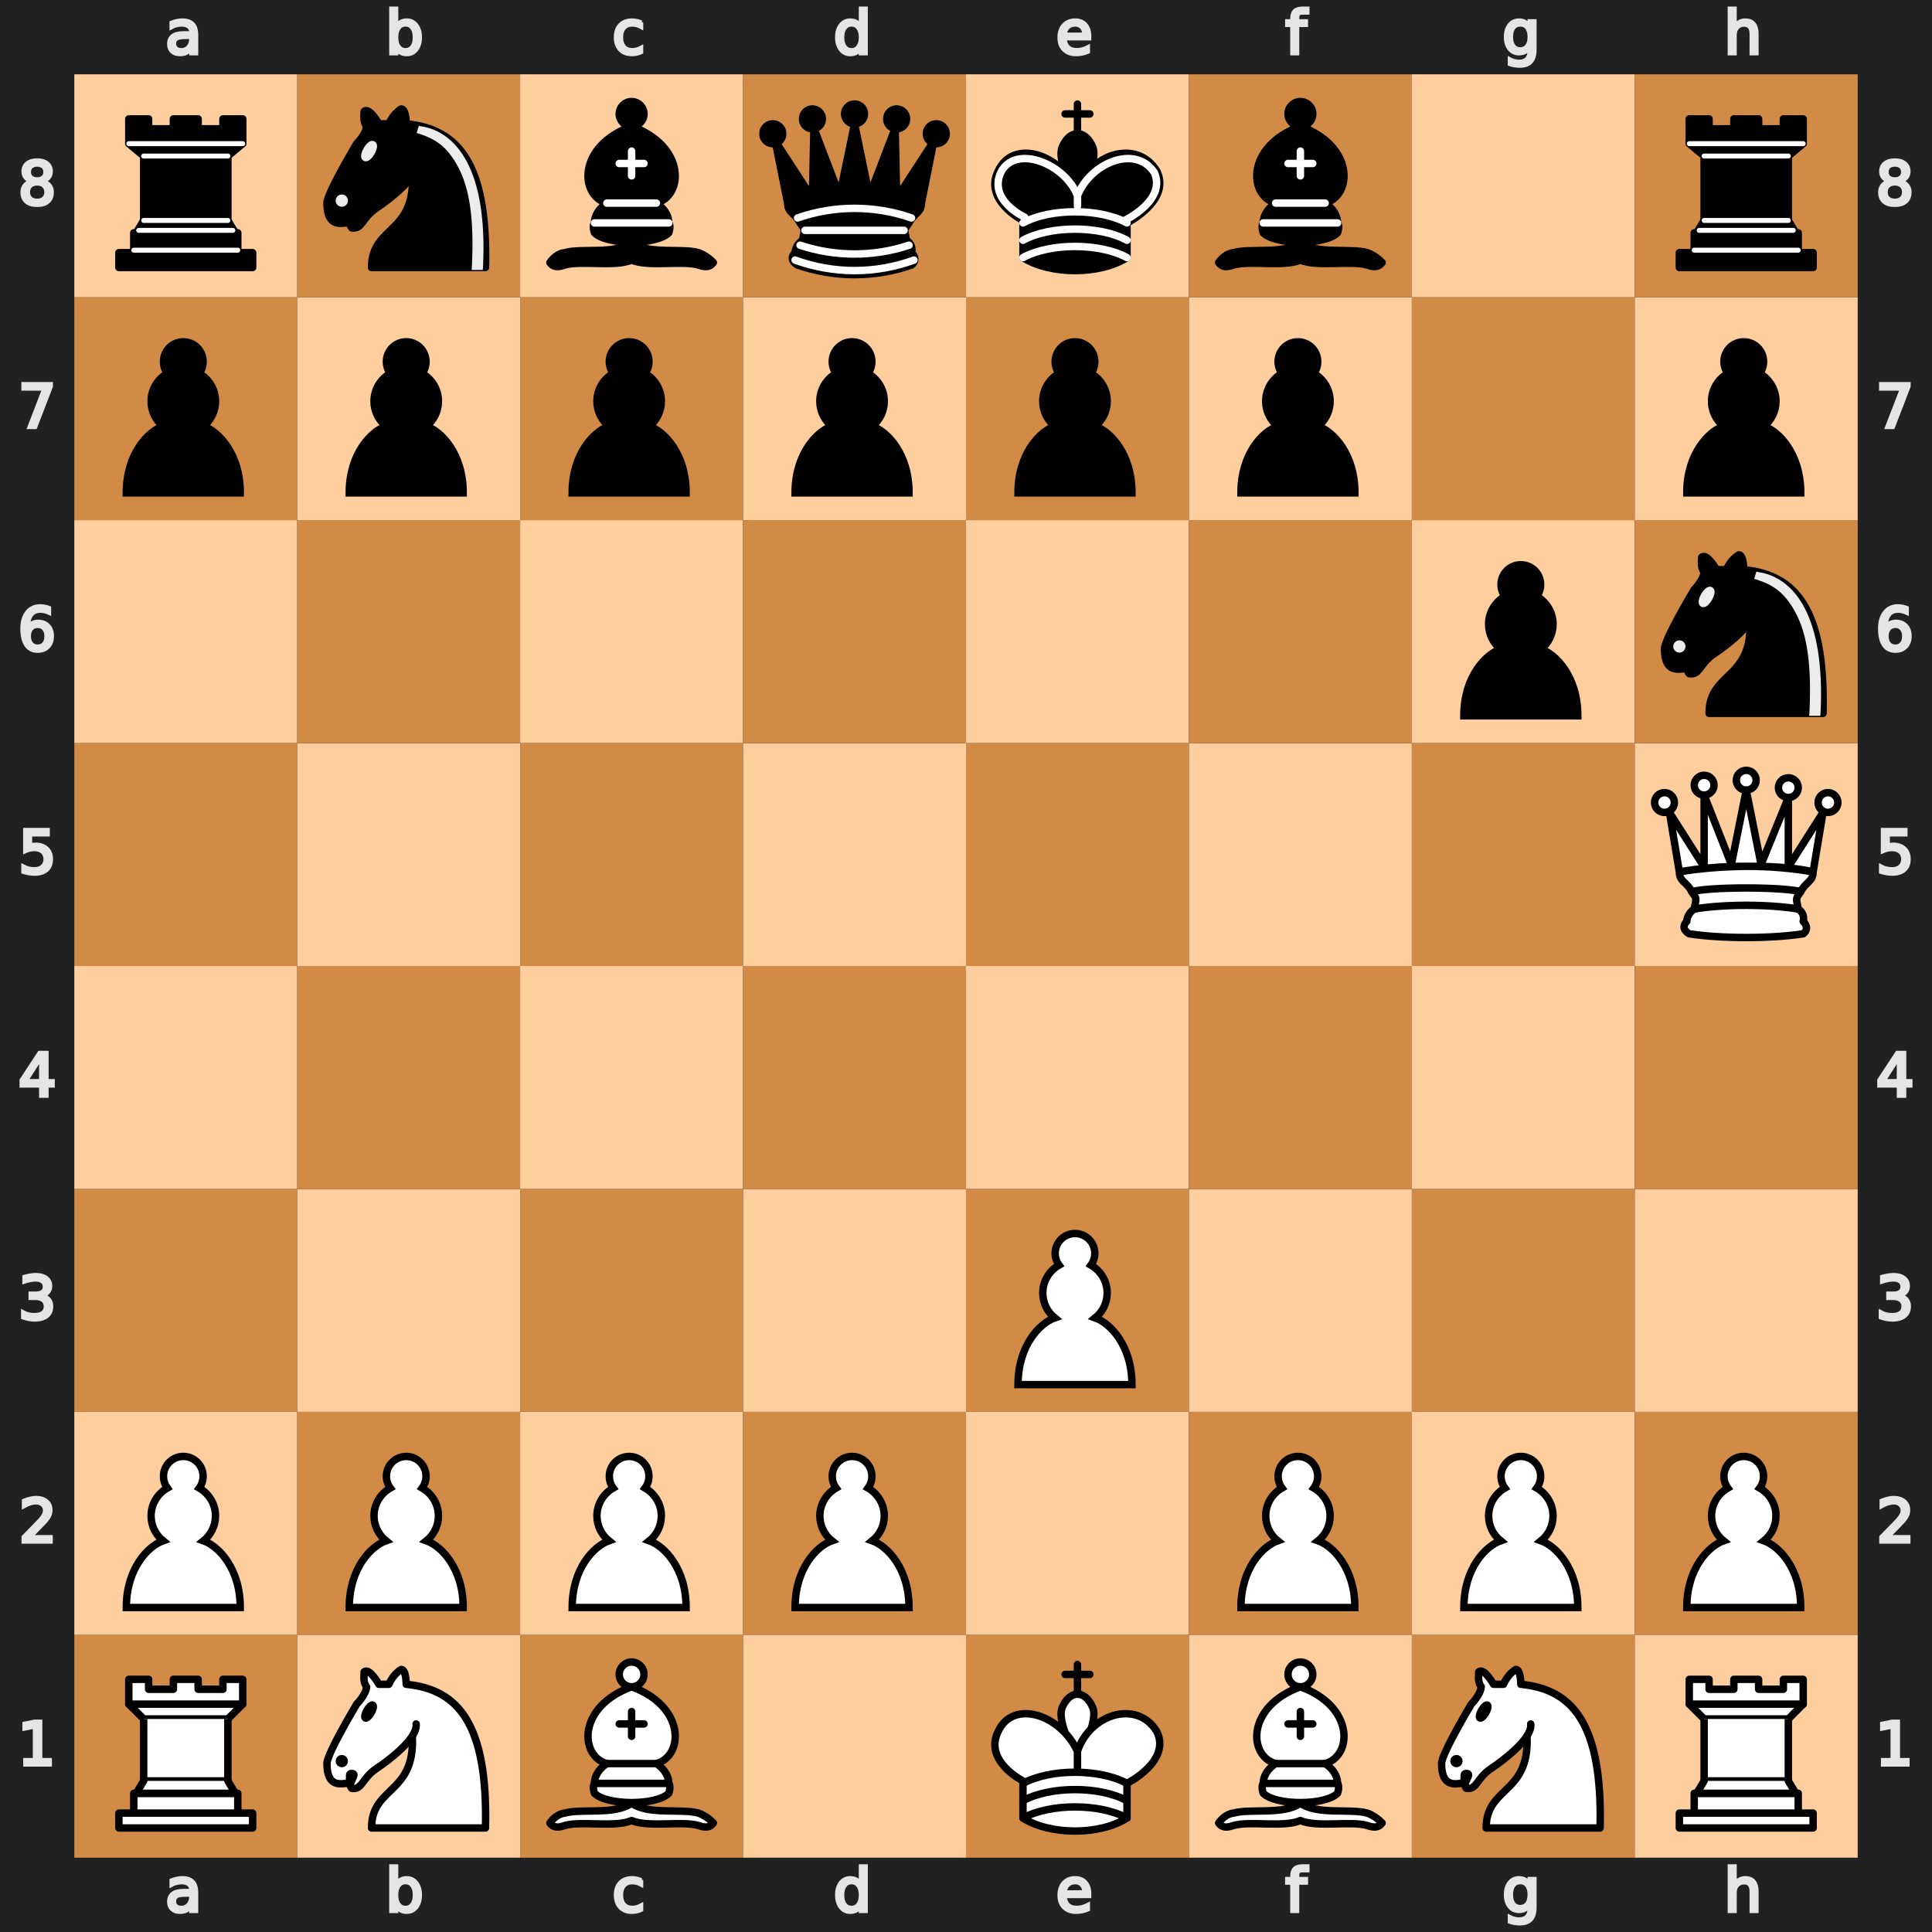
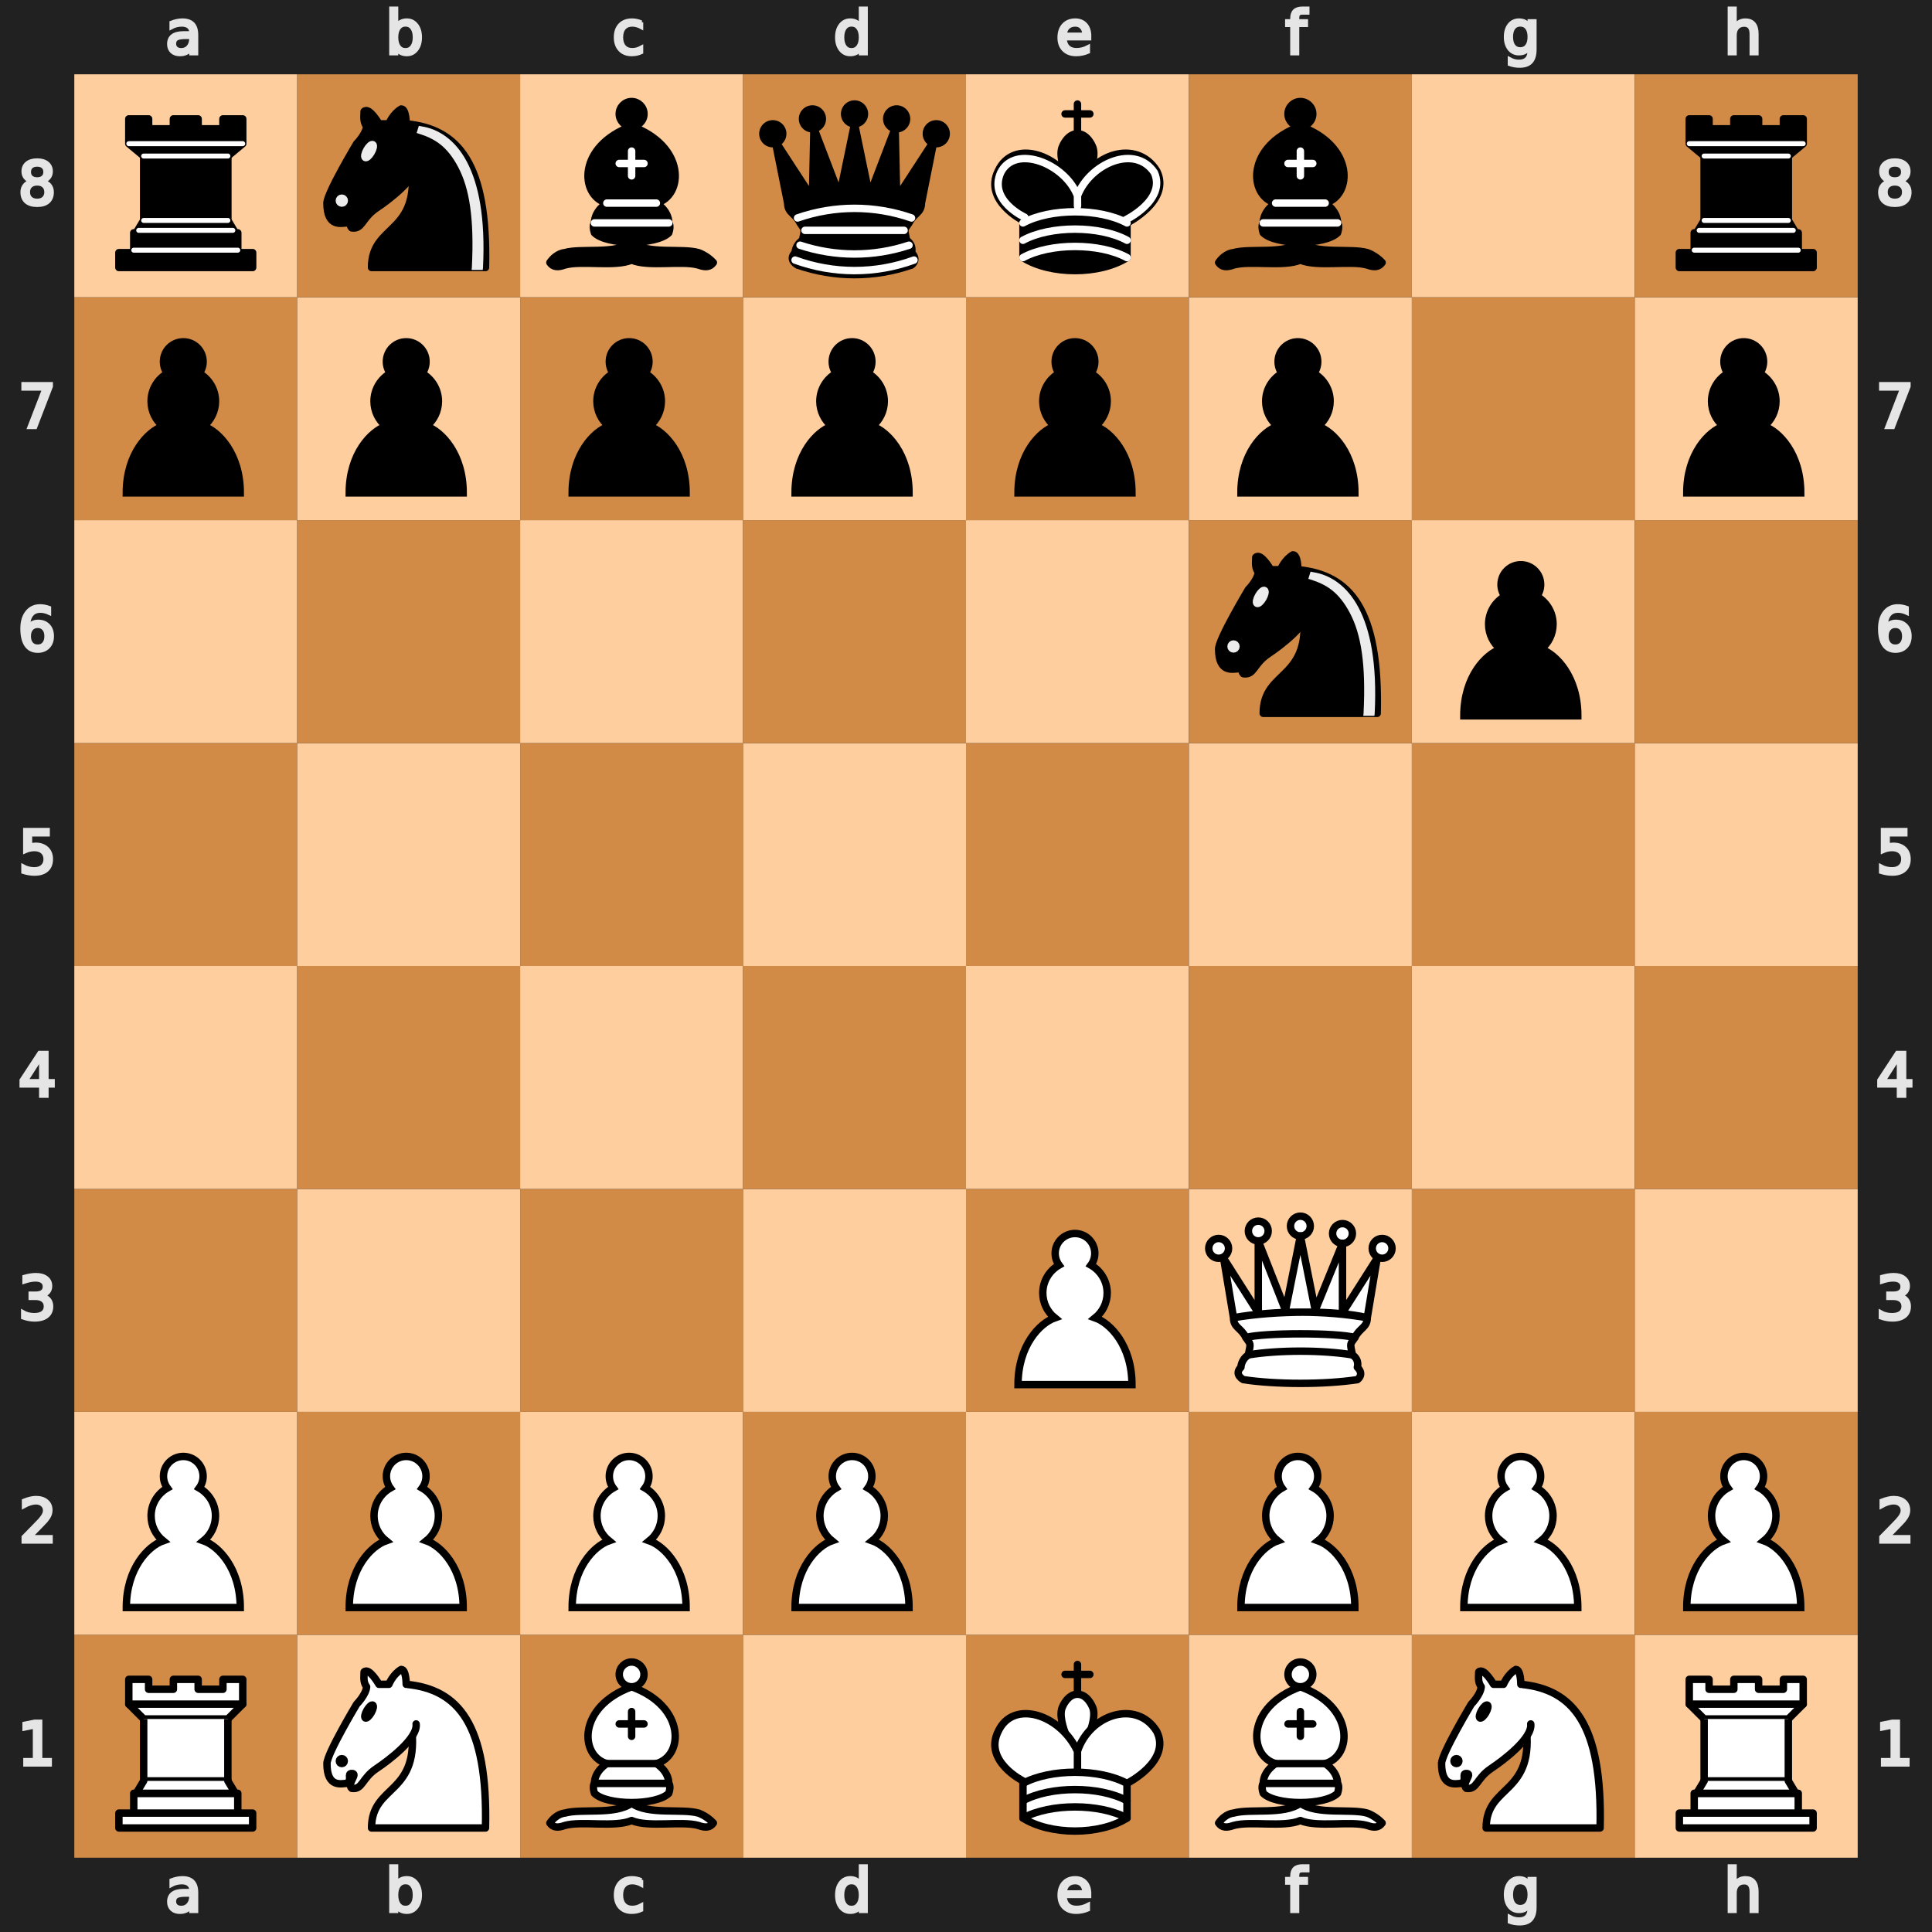
<svg xmlns="http://www.w3.org/2000/svg" xmlns:xlink="http://www.w3.org/1999/xlink" version="1.1" viewBox="0 0 390 390" width="500" height="500">
  <defs>
    <g id="white-pawn" class="white pawn">
      <path d="M22 9c-2.21 0-4 1.79-4 4 0 .89.29 1.71.78 2.38-1.95 1.12-3.28 3.21-3.28 5.62 0 2.03.94 3.84 2.41 5.03-3 1.06-7.41 5.55-7.41 13.47h23c0-7.92-4.41-12.41-7.41-13.47 1.47-1.19 2.41-3 2.41-5.03 0-2.41-1.33-4.5-3.28-5.62.49-.67.78-1.49.78-2.38 0-2.21-1.79-4-4-4z" fill="#fff" stroke="#000" stroke-width="1.5" stroke-linecap="round" />
    </g>
    <g id="white-knight" class="white knight" fill="none" fill-rule="evenodd" stroke="#000" stroke-width="1.5" stroke-linecap="round" stroke-linejoin="round">
      <path d="M 22,10 C 32.5,11 38.5,18 38,39 L 15,39 C 15,30 25,32.5 23,18" style="fill:#ffffff; stroke:#000000;" />
      <path d="M 24,18 C 24.38,20.91 18.45,25.37 16,27 C 13,29 13.18,31.34 11,31 C 9.958,30.06 12.41,27.96 11,28 C 10,28 11.19,29.23 10,30 C 9,30 5.997,31 6,26 C 6,24 12,14 12,14 C 12,14 13.89,12.1 14,10.5 C 13.27,9.506 13.5,8.5 13.5,7.5 C 14.5,6.5 16.5,10 16.5,10 L 18.5,10 C 18.5,10 19.28,8.008 21,7 C 22,7 22,10 22,10" style="fill:#ffffff; stroke:#000000;" />
      <path d="M 9.5 25.5 A 0.5 0.5 0 1 1 8.5,25.5 A 0.5 0.5 0 1 1 9.5 25.5 z" style="fill:#000000; stroke:#000000;" />
      <path d="M 15 15.5 A 0.5 1.5 0 1 1 14,15.5 A 0.5 1.5 0 1 1 15 15.5 z" transform="matrix(0.866,0.5,-0.5,0.866,9.693,-5.173)" style="fill:#000000; stroke:#000000;" />
    </g>
    <g id="white-bishop" class="white bishop" fill="none" fill-rule="evenodd" stroke="#000" stroke-width="1.5" stroke-linecap="round" stroke-linejoin="round">
      <g fill="#fff" stroke-linecap="butt">
        <path d="M9 36c3.39-.97 10.11.43 13.5-2 3.39 2.43 10.11 1.03 13.5 2 0 0 1.65.54 3 2-.68.97-1.65.99-3 .5-3.39-.97-10.11.46-13.5-1-3.39 1.46-10.11.03-13.5 1-1.354.49-2.323.47-3-.5 1.354-1.94 3-2 3-2zM15 32c2.5 2.5 12.5 2.5 15 0 .5-1.5 0-2 0-2 0-2.5-2.5-4-2.5-4 5.5-1.5 6-11.5-5-15.5-11 4-10.5 14-5 15.5 0 0-2.5 1.5-2.5 4 0 0-.5.5 0 2zM25 8a2.5 2.5 0 1 1-5 0 2.5 2.5 0 1 1 5 0z" />
      </g>
      <path d="M17.5 26h10M15 30h15m-7.5-14.5v5M20 18h5" stroke-linejoin="miter" />
    </g>
    <g id="white-rook" class="white rook" fill="#fff" fill-rule="evenodd" stroke="#000" stroke-width="1.5" stroke-linecap="round" stroke-linejoin="round">
      <path d="M9 39h27v-3H9v3zM12 36v-4h21v4H12zM11 14V9h4v2h5V9h5v2h5V9h4v5" stroke-linecap="butt" />
      <path d="M34 14l-3 3H14l-3-3" />
      <path d="M31 17v12.5H14V17" stroke-linecap="butt" stroke-linejoin="miter" />
      <path d="M31 29.5l1.5 2.5h-20l1.5-2.5" />
      <path d="M11 14h23" fill="none" stroke-linejoin="miter" />
    </g>
    <g id="white-queen" class="white queen" fill="#fff" fill-rule="evenodd" stroke="#000" stroke-width="1.5" stroke-linecap="round" stroke-linejoin="round">
      <path d="M8 12a2 2 0 1 1-4 0 2 2 0 1 1 4 0zM24.5 7.5a2 2 0 1 1-4 0 2 2 0 1 1 4 0zM41 12a2 2 0 1 1-4 0 2 2 0 1 1 4 0zM16 8.5a2 2 0 1 1-4 0 2 2 0 1 1 4 0zM33 9a2 2 0 1 1-4 0 2 2 0 1 1 4 0z" />
      <path d="M9 26c8.5-1.5 21-1.5 27 0l2-12-7 11V11l-5.5 13.5-3-15-3 15-5.5-14V25L7 14l2 12zM9 26c0 2 1.5 2 2.5 4 1 1.5 1 1 .5 3.5-1.5 1-1.5 2.5-1.5 2.5-1.5 1.5.5 2.5.5 2.5 6.5 1 16.5 1 23 0 0 0 1.5-1 0-2.5 0 0 .5-1.5-1-2.5-.5-2.5-.5-2 .5-3.5 1-2 2.5-2 2.5-4-8.5-1.5-18.5-1.5-27 0z" stroke-linecap="butt" />
      <path d="M11.5 30c3.5-1 18.5-1 22 0M12 33.5c6-1 15-1 21 0" fill="none" />
    </g>
    <g id="white-king" class="white king" fill="none" fill-rule="evenodd" stroke="#000" stroke-width="1.5" stroke-linecap="round" stroke-linejoin="round">
      <path d="M22.5 11.63V6M20 8h5" stroke-linejoin="miter" />
      <path d="M22.5 25s4.5-7.5 3-10.5c0 0-1-2.5-3-2.5s-3 2.5-3 2.5c-1.5 3 3 10.5 3 10.5" fill="#fff" stroke-linecap="butt" stroke-linejoin="miter" />
      <path d="M11.5 37c5.5 3.5 15.5 3.5 21 0v-7s9-4.5 6-10.5c-4-6.5-13.5-3.5-16 4V27v-3.5c-3.5-7.5-13-10.5-16-4-3 6 5 10 5 10V37z" fill="#fff" />
      <path d="M11.5 30c5.5-3 15.5-3 21 0m-21 3.5c5.5-3 15.5-3 21 0m-21 3.5c5.5-3 15.5-3 21 0" />
    </g>
    <g id="black-pawn" class="black pawn">
      <path d="M22 9c-2.21 0-4 1.79-4 4 0 .89.29 1.71.78 2.38-1.95 1.12-3.28 3.21-3.28 5.62 0 2.03.94 3.84 2.41 5.03-3 1.06-7.41 5.55-7.41 13.47h23c0-7.92-4.41-12.41-7.41-13.47 1.47-1.19 2.41-3 2.41-5.03 0-2.41-1.33-4.5-3.28-5.62.49-.67.78-1.49.78-2.38 0-2.21-1.79-4-4-4z" stroke="#000" stroke-width="1.5" stroke-linecap="round" />
    </g>
    <g id="black-knight" class="black knight" fill="none" fill-rule="evenodd" stroke="#000" stroke-width="1.5" stroke-linecap="round" stroke-linejoin="round">
      <path d="M 22,10 C 32.5,11 38.5,18 38,39 L 15,39 C 15,30 25,32.5 23,18" style="fill:#000000; stroke:#000000;" />
      <path d="M 24,18 C 24.38,20.91 18.45,25.37 16,27 C 13,29 13.18,31.34 11,31 C 9.958,30.06 12.41,27.96 11,28 C 10,28 11.19,29.23 10,30 C 9,30 5.997,31 6,26 C 6,24 12,14 12,14 C 12,14 13.89,12.1 14,10.5 C 13.27,9.506 13.5,8.5 13.5,7.5 C 14.5,6.5 16.5,10 16.5,10 L 18.5,10 C 18.5,10 19.28,8.008 21,7 C 22,7 22,10 22,10" style="fill:#000000; stroke:#000000;" />
      <path d="M 9.5 25.5 A 0.5 0.5 0 1 1 8.5,25.5 A 0.5 0.5 0 1 1 9.5 25.5 z" style="fill:#ececec; stroke:#ececec;" />
      <path d="M 15 15.5 A 0.5 1.5 0 1 1 14,15.5 A 0.5 1.5 0 1 1 15 15.5 z" transform="matrix(0.866,0.5,-0.5,0.866,9.693,-5.173)" style="fill:#ececec; stroke:#ececec;" />
      <path d="M 24.55,10.4 L 24.1,11.85 L 24.6,12 C 27.75,13 30.25,14.49 32.5,18.75 C 34.75,23.01 35.75,29.06 35.25,39 L 35.2,39.5 L 37.45,39.5 L 37.5,39 C 38,28.94 36.62,22.15 34.25,17.66 C 31.88,13.17 28.46,11.02 25.06,10.5 L 24.55,10.4 z " style="fill:#ececec; stroke:none;" />
    </g>
    <g id="black-bishop" class="black bishop" fill="none" fill-rule="evenodd" stroke="#000" stroke-width="1.5" stroke-linecap="round" stroke-linejoin="round">
      <path d="M9 36c3.39-.97 10.11.43 13.5-2 3.39 2.43 10.11 1.03 13.5 2 0 0 1.65.54 3 2-.68.97-1.65.99-3 .5-3.39-.97-10.11.46-13.5-1-3.39 1.46-10.11.03-13.5 1-1.354.49-2.323.47-3-.5 1.354-1.94 3-2 3-2zm6-4c2.5 2.5 12.5 2.5 15 0 .5-1.5 0-2 0-2 0-2.5-2.5-4-2.5-4 5.5-1.5 6-11.5-5-15.5-11 4-10.5 14-5 15.5 0 0-2.5 1.5-2.5 4 0 0-.5.5 0 2zM25 8a2.5 2.5 0 1 1-5 0 2.5 2.5 0 1 1 5 0z" fill="#000" stroke-linecap="butt" />
      <path d="M17.5 26h10M15 30h15m-7.5-14.5v5M20 18h5" stroke="#fff" stroke-linejoin="miter" />
    </g>
    <g id="black-rook" class="black rook" fill="#000" fill-rule="evenodd" stroke="#000" stroke-width="1.5" stroke-linecap="round" stroke-linejoin="round">
      <path d="M9 39h27v-3H9v3zM12.5 32l1.5-2.5h17l1.5 2.5h-20zM12 36v-4h21v4H12z" stroke-linecap="butt" />
      <path d="M14 29.5v-13h17v13H14z" stroke-linecap="butt" stroke-linejoin="miter" />
      <path d="M14 16.5L11 14h23l-3 2.5H14zM11 14V9h4v2h5V9h5v2h5V9h4v5H11z" stroke-linecap="butt" />
      <path d="M12 35.5h21M13 31.5h19M14 29.5h17M14 16.5h17M11 14h23" fill="none" stroke="#fff" stroke-width="1" stroke-linejoin="miter" />
    </g>
    <g id="black-queen" class="black queen" fill="#000" fill-rule="evenodd" stroke="#000" stroke-width="1.5" stroke-linecap="round" stroke-linejoin="round">
      <g fill="#000" stroke="none">
        <circle cx="6" cy="12" r="2.75" />
        <circle cx="14" cy="9" r="2.75" />
        <circle cx="22.5" cy="8" r="2.75" />
        <circle cx="31" cy="9" r="2.75" />
        <circle cx="39" cy="12" r="2.75" />
      </g>
      <path d="M9 26c8.5-1.5 21-1.5 27 0l2.5-12.5L31 25l-.3-14.1-5.2 13.6-3-14.5-3 14.5-5.2-13.6L14 25 6.5 13.5 9 26zM9 26c0 2 1.5 2 2.5 4 1 1.5 1 1 .5 3.5-1.5 1-1.5 2.5-1.5 2.5-1.5 1.5.5 2.5.5 2.5 6.5 1 16.5 1 23 0 0 0 1.5-1 0-2.5 0 0 .5-1.5-1-2.5-.5-2.5-.5-2 .5-3.5 1-2 2.5-2 2.5-4-8.5-1.5-18.5-1.5-27 0z" stroke-linecap="butt" />
      <path d="M11 38.5a35 35 1 0 0 23 0" fill="none" stroke-linecap="butt" />
      <path d="M11 29a35 35 1 0 1 23 0M12.5 31.5h20M11.5 34.5a35 35 1 0 0 22 0M10.5 37.5a35 35 1 0 0 24 0" fill="none" stroke="#fff" />
    </g>
    <g id="black-king" class="black king" fill="none" fill-rule="evenodd" stroke="#000" stroke-width="1.5" stroke-linecap="round" stroke-linejoin="round">
      <path d="M22.5 11.63V6" stroke-linejoin="miter" />
      <path d="M22.5 25s4.5-7.5 3-10.5c0 0-1-2.5-3-2.5s-3 2.5-3 2.5c-1.5 3 3 10.5 3 10.5" fill="#000" stroke-linecap="butt" stroke-linejoin="miter" />
      <path d="M11.5 37c5.5 3.5 15.5 3.5 21 0v-7s9-4.5 6-10.5c-4-6.5-13.5-3.5-16 4V27v-3.5c-3.5-7.5-13-10.5-16-4-3 6 5 10 5 10V37z" fill="#000" />
      <path d="M20 8h5" stroke-linejoin="miter" />
      <path d="M32 29.5s8.5-4 6.03-9.65C34.15 14 25 18 22.5 24.5l.01 2.1-.01-2.1C20 18 9.906 14 6.997 19.85c-2.497 5.65 4.853 9 4.853 9M11.5 30c5.5-3 15.5-3 21 0m-21 3.5c5.5-3 15.5-3 21 0m-21 3.5c5.5-3 15.5-3 21 0" stroke="#fff" />
    </g>
  </defs>
  <rect x="0" y="0" width="390" height="390" fill="#212121" />
  <rect x="15" y="330" width="45" height="45" class="square dark a1" stroke="none" fill="#d18b47" />
  <use xlink:href="#white-rook" transform="translate(15, 330)" />
  <rect x="60" y="330" width="45" height="45" class="square light b1" stroke="none" fill="#ffce9e" />
  <use xlink:href="#white-knight" transform="translate(60, 330)" />
  <rect x="105" y="330" width="45" height="45" class="square dark c1" stroke="none" fill="#d18b47" />
  <use xlink:href="#white-bishop" transform="translate(105, 330)" />
  <rect x="150" y="330" width="45" height="45" class="square light d1" stroke="none" fill="#ffce9e" />
  <rect x="195" y="330" width="45" height="45" class="square dark e1" stroke="none" fill="#d18b47" />
  <use xlink:href="#white-king" transform="translate(195, 330)" />
  <rect x="240" y="330" width="45" height="45" class="square light f1" stroke="none" fill="#ffce9e" />
  <use xlink:href="#white-bishop" transform="translate(240, 330)" />
  <rect x="285" y="330" width="45" height="45" class="square dark g1" stroke="none" fill="#d18b47" />
  <use xlink:href="#white-knight" transform="translate(285, 330)" />
  <rect x="330" y="330" width="45" height="45" class="square light h1" stroke="none" fill="#ffce9e" />
  <use xlink:href="#white-rook" transform="translate(330, 330)" />
  <rect x="15" y="285" width="45" height="45" class="square light a2" stroke="none" fill="#ffce9e" />
  <use xlink:href="#white-pawn" transform="translate(15, 285)" />
  <rect x="60" y="285" width="45" height="45" class="square dark b2" stroke="none" fill="#d18b47" />
  <use xlink:href="#white-pawn" transform="translate(60, 285)" />
  <rect x="105" y="285" width="45" height="45" class="square light c2" stroke="none" fill="#ffce9e" />
  <use xlink:href="#white-pawn" transform="translate(105, 285)" />
  <rect x="150" y="285" width="45" height="45" class="square dark d2" stroke="none" fill="#d18b47" />
  <use xlink:href="#white-pawn" transform="translate(150, 285)" />
  <rect x="195" y="285" width="45" height="45" class="square light e2" stroke="none" fill="#ffce9e" />
  <rect x="240" y="285" width="45" height="45" class="square dark f2" stroke="none" fill="#d18b47" />
  <use xlink:href="#white-pawn" transform="translate(240, 285)" />
  <rect x="285" y="285" width="45" height="45" class="square light g2" stroke="none" fill="#ffce9e" />
  <use xlink:href="#white-pawn" transform="translate(285, 285)" />
  <rect x="330" y="285" width="45" height="45" class="square dark h2" stroke="none" fill="#d18b47" />
  <use xlink:href="#white-pawn" transform="translate(330, 285)" />
  <rect x="15" y="240" width="45" height="45" class="square dark a3" stroke="none" fill="#d18b47" />
  <rect x="60" y="240" width="45" height="45" class="square light b3" stroke="none" fill="#ffce9e" />
  <rect x="105" y="240" width="45" height="45" class="square dark c3" stroke="none" fill="#d18b47" />
  <rect x="150" y="240" width="45" height="45" class="square light d3" stroke="none" fill="#ffce9e" />
  <rect x="195" y="240" width="45" height="45" class="square dark e3" stroke="none" fill="#d18b47" />
  <use xlink:href="#white-pawn" transform="translate(195, 240)" />
  <rect x="240" y="240" width="45" height="45" class="square light f3" stroke="none" fill="#ffce9e" />
+   <use xlink:href="#white-queen" transform="translate(240, 240)" />
  <rect x="285" y="240" width="45" height="45" class="square dark g3" stroke="none" fill="#d18b47" />
  <rect x="330" y="240" width="45" height="45" class="square light h3" stroke="none" fill="#ffce9e" />
  <rect x="15" y="195" width="45" height="45" class="square light a4" stroke="none" fill="#ffce9e" />
  <rect x="60" y="195" width="45" height="45" class="square dark b4" stroke="none" fill="#d18b47" />
  <rect x="105" y="195" width="45" height="45" class="square light c4" stroke="none" fill="#ffce9e" />
  <rect x="150" y="195" width="45" height="45" class="square dark d4" stroke="none" fill="#d18b47" />
  <rect x="195" y="195" width="45" height="45" class="square light e4" stroke="none" fill="#ffce9e" />
  <rect x="240" y="195" width="45" height="45" class="square dark f4" stroke="none" fill="#d18b47" />
  <rect x="285" y="195" width="45" height="45" class="square light g4" stroke="none" fill="#ffce9e" />
  <rect x="330" y="195" width="45" height="45" class="square dark h4" stroke="none" fill="#d18b47" />
  <rect x="15" y="150" width="45" height="45" class="square dark a5" stroke="none" fill="#d18b47" />
  <rect x="60" y="150" width="45" height="45" class="square light b5" stroke="none" fill="#ffce9e" />
  <rect x="105" y="150" width="45" height="45" class="square dark c5" stroke="none" fill="#d18b47" />
  <rect x="150" y="150" width="45" height="45" class="square light d5" stroke="none" fill="#ffce9e" />
  <rect x="195" y="150" width="45" height="45" class="square dark e5" stroke="none" fill="#d18b47" />
  <rect x="240" y="150" width="45" height="45" class="square light f5" stroke="none" fill="#ffce9e" />
  <rect x="285" y="150" width="45" height="45" class="square dark g5" stroke="none" fill="#d18b47" />
  <rect x="330" y="150" width="45" height="45" class="square light h5" stroke="none" fill="#ffce9e" />
-   <use xlink:href="#white-queen" transform="translate(330, 150)" />
  <rect x="15" y="105" width="45" height="45" class="square light a6" stroke="none" fill="#ffce9e" />
  <rect x="60" y="105" width="45" height="45" class="square dark b6" stroke="none" fill="#d18b47" />
  <rect x="105" y="105" width="45" height="45" class="square light c6" stroke="none" fill="#ffce9e" />
  <rect x="150" y="105" width="45" height="45" class="square dark d6" stroke="none" fill="#d18b47" />
  <rect x="195" y="105" width="45" height="45" class="square light e6" stroke="none" fill="#ffce9e" />
  <rect x="240" y="105" width="45" height="45" class="square dark f6" stroke="none" fill="#d18b47" />
+   <use xlink:href="#black-knight" transform="translate(240, 105)" />
  <rect x="285" y="105" width="45" height="45" class="square light g6" stroke="none" fill="#ffce9e" />
  <use xlink:href="#black-pawn" transform="translate(285, 105)" />
  <rect x="330" y="105" width="45" height="45" class="square dark h6" stroke="none" fill="#d18b47" />
-   <use xlink:href="#black-knight" transform="translate(330, 105)" />
  <rect x="15" y="60" width="45" height="45" class="square dark a7" stroke="none" fill="#d18b47" />
  <use xlink:href="#black-pawn" transform="translate(15, 60)" />
  <rect x="60" y="60" width="45" height="45" class="square light b7" stroke="none" fill="#ffce9e" />
  <use xlink:href="#black-pawn" transform="translate(60, 60)" />
  <rect x="105" y="60" width="45" height="45" class="square dark c7" stroke="none" fill="#d18b47" />
  <use xlink:href="#black-pawn" transform="translate(105, 60)" />
  <rect x="150" y="60" width="45" height="45" class="square light d7" stroke="none" fill="#ffce9e" />
  <use xlink:href="#black-pawn" transform="translate(150, 60)" />
  <rect x="195" y="60" width="45" height="45" class="square dark e7" stroke="none" fill="#d18b47" />
  <use xlink:href="#black-pawn" transform="translate(195, 60)" />
  <rect x="240" y="60" width="45" height="45" class="square light f7" stroke="none" fill="#ffce9e" />
  <use xlink:href="#black-pawn" transform="translate(240, 60)" />
  <rect x="285" y="60" width="45" height="45" class="square dark g7" stroke="none" fill="#d18b47" />
  <rect x="330" y="60" width="45" height="45" class="square light h7" stroke="none" fill="#ffce9e" />
  <use xlink:href="#black-pawn" transform="translate(330, 60)" />
  <rect x="15" y="15" width="45" height="45" class="square light a8" stroke="none" fill="#ffce9e" />
  <use xlink:href="#black-rook" transform="translate(15, 15)" />
  <rect x="60" y="15" width="45" height="45" class="square dark b8" stroke="none" fill="#d18b47" />
  <use xlink:href="#black-knight" transform="translate(60, 15)" />
  <rect x="105" y="15" width="45" height="45" class="square light c8" stroke="none" fill="#ffce9e" />
  <use xlink:href="#black-bishop" transform="translate(105, 15)" />
  <rect x="150" y="15" width="45" height="45" class="square dark d8" stroke="none" fill="#d18b47" />
  <use xlink:href="#black-queen" transform="translate(150, 15)" />
  <rect x="195" y="15" width="45" height="45" class="square light e8" stroke="none" fill="#ffce9e" />
  <use xlink:href="#black-king" transform="translate(195, 15)" />
  <rect x="240" y="15" width="45" height="45" class="square dark f8" stroke="none" fill="#d18b47" />
  <use xlink:href="#black-bishop" transform="translate(240, 15)" />
  <rect x="285" y="15" width="45" height="45" class="square light g8" stroke="none" fill="#ffce9e" />
  <rect x="330" y="15" width="45" height="45" class="square dark h8" stroke="none" fill="#d18b47" />
  <use xlink:href="#black-rook" transform="translate(330, 15)" />
  <g transform="translate(20, 0) scale(0.75, 0.75)" fill="#e5e5e5" stroke="#e5e5e5">
    <path d="M23.328 10.016q-1.742 0-2.414.398-.672.398-.672 1.36 0 .765.5 1.218.508.445 1.375.445 1.196 0 1.914-.843.727-.852.727-2.258v-.32zm2.867-.594v4.992h-1.437v-1.328q-.492.797-1.227 1.18-.734.375-1.797.375-1.343 0-2.14-.75-.79-.758-.79-2.024 0-1.476.985-2.226.992-.75 2.953-.75h2.016V8.75q0-.992-.656-1.531-.649-.547-1.829-.547-.75 0-1.46.18-.711.18-1.368.539V6.062q.79-.304 1.532-.453.742-.156 1.445-.156 1.898 0 2.836.984.937.985.937 2.985z" />
  </g>
  <g transform="translate(20, 375) scale(0.75, 0.75)" fill="#e5e5e5" stroke="#e5e5e5">
    <path d="M23.328 10.016q-1.742 0-2.414.398-.672.398-.672 1.36 0 .765.5 1.218.508.445 1.375.445 1.196 0 1.914-.843.727-.852.727-2.258v-.32zm2.867-.594v4.992h-1.437v-1.328q-.492.797-1.227 1.18-.734.375-1.797.375-1.343 0-2.14-.75-.79-.758-.79-2.024 0-1.476.985-2.226.992-.75 2.953-.75h2.016V8.75q0-.992-.656-1.531-.649-.547-1.829-.547-.75 0-1.46.18-.711.18-1.368.539V6.062q.79-.304 1.532-.453.742-.156 1.445-.156 1.898 0 2.836.984.937.985.937 2.985z" />
  </g>
  <g transform="translate(65, 0) scale(0.75, 0.75)" fill="#e5e5e5" stroke="#e5e5e5">
    <path d="M24.922 10.047q0-1.586-.656-2.485-.649-.906-1.79-.906-1.14 0-1.796.906-.649.899-.649 2.485 0 1.586.649 2.492.656.898 1.797.898 1.14 0 1.789-.898.656-.906.656-2.492zm-4.89-3.055q.452-.781 1.14-1.156.695-.383 1.656-.383 1.594 0 2.586 1.266 1 1.265 1 3.328 0 2.062-1 3.328-.992 1.266-2.586 1.266-.96 0-1.656-.375-.688-.383-1.14-1.164v1.312h-1.446V2.258h1.445z" />
  </g>
  <g transform="translate(65, 375) scale(0.75, 0.75)" fill="#e5e5e5" stroke="#e5e5e5">
    <path d="M24.922 10.047q0-1.586-.656-2.485-.649-.906-1.79-.906-1.14 0-1.796.906-.649.899-.649 2.485 0 1.586.649 2.492.656.898 1.797.898 1.14 0 1.789-.898.656-.906.656-2.492zm-4.89-3.055q.452-.781 1.14-1.156.695-.383 1.656-.383 1.594 0 2.586 1.266 1 1.265 1 3.328 0 2.062-1 3.328-.992 1.266-2.586 1.266-.96 0-1.656-.375-.688-.383-1.14-1.164v1.312h-1.446V2.258h1.445z" />
  </g>
  <g transform="translate(110, 0) scale(0.75, 0.75)" fill="#e5e5e5" stroke="#e5e5e5">
    <path d="M25.96 6v1.344q-.608-.336-1.226-.5-.609-.172-1.234-.172-1.398 0-2.172.89-.773.883-.773 2.485 0 1.601.773 2.492.774.883 2.172.883.625 0 1.234-.164.618-.172 1.227-.508v1.328q-.602.281-1.25.422-.64.14-1.367.14-1.977 0-3.14-1.242-1.165-1.242-1.165-3.351 0-2.14 1.172-3.367 1.18-1.227 3.227-1.227.664 0 1.296.14.633.134 1.227.407z" />
  </g>
  <g transform="translate(110, 375) scale(0.75, 0.75)" fill="#e5e5e5" stroke="#e5e5e5">
    <path d="M25.96 6v1.344q-.608-.336-1.226-.5-.609-.172-1.234-.172-1.398 0-2.172.89-.773.883-.773 2.485 0 1.601.773 2.492.774.883 2.172.883.625 0 1.234-.164.618-.172 1.227-.508v1.328q-.602.281-1.25.422-.64.14-1.367.14-1.977 0-3.14-1.242-1.165-1.242-1.165-3.351 0-2.14 1.172-3.367 1.18-1.227 3.227-1.227.664 0 1.296.14.633.134 1.227.407z" />
  </g>
  <g transform="translate(155, 0) scale(0.75, 0.75)" fill="#e5e5e5" stroke="#e5e5e5">
    <path d="M24.973 6.992V2.258h1.437v12.156h-1.437v-1.312q-.453.78-1.149 1.164-.687.375-1.656.375-1.586 0-2.586-1.266-.992-1.266-.992-3.328 0-2.063.992-3.328 1-1.266 2.586-1.266.969 0 1.656.383.696.375 1.149 1.156zm-4.899 3.055q0 1.586.649 2.492.656.898 1.797.898 1.14 0 1.796-.898.657-.906.657-2.492 0-1.586-.657-2.485-.656-.906-1.796-.906-1.141 0-1.797.906-.649.899-.649 2.485z" />
  </g>
  <g transform="translate(155, 375) scale(0.75, 0.75)" fill="#e5e5e5" stroke="#e5e5e5">
    <path d="M24.973 6.992V2.258h1.437v12.156h-1.437v-1.312q-.453.78-1.149 1.164-.687.375-1.656.375-1.586 0-2.586-1.266-.992-1.266-.992-3.328 0-2.063.992-3.328 1-1.266 2.586-1.266.969 0 1.656.383.696.375 1.149 1.156zm-4.899 3.055q0 1.586.649 2.492.656.898 1.797.898 1.14 0 1.796-.898.657-.906.657-2.492 0-1.586-.657-2.485-.656-.906-1.796-.906-1.141 0-1.797.906-.649.899-.649 2.485z" />
  </g>
  <g transform="translate(200, 0) scale(0.75, 0.75)" fill="#e5e5e5" stroke="#e5e5e5">
    <path d="M26.555 9.68v.703h-6.61q.094 1.484.89 2.265.806.774 2.235.774.828 0 1.602-.203.781-.203 1.547-.61v1.36q-.774.328-1.586.5-.813.172-1.649.172-2.093 0-3.32-1.22-1.219-1.218-1.219-3.296 0-2.148 1.157-3.406 1.164-1.266 3.132-1.266 1.766 0 2.79 1.14 1.03 1.134 1.03 3.087zm-1.438-.422q-.015-1.18-.664-1.883-.64-.703-1.703-.703-1.203 0-1.93.68-.718.68-.828 1.914z" />
  </g>
  <g transform="translate(200, 375) scale(0.75, 0.75)" fill="#e5e5e5" stroke="#e5e5e5">
    <path d="M26.555 9.68v.703h-6.61q.094 1.484.89 2.265.806.774 2.235.774.828 0 1.602-.203.781-.203 1.547-.61v1.36q-.774.328-1.586.5-.813.172-1.649.172-2.093 0-3.32-1.22-1.219-1.218-1.219-3.296 0-2.148 1.157-3.406 1.164-1.266 3.132-1.266 1.766 0 2.79 1.14 1.03 1.134 1.03 3.087zm-1.438-.422q-.015-1.18-.664-1.883-.64-.703-1.703-.703-1.203 0-1.93.68-.718.68-.828 1.914z" />
  </g>
  <g transform="translate(245, 0) scale(0.75, 0.75)" fill="#e5e5e5" stroke="#e5e5e5">
    <path d="M25.285 2.258v1.195H23.91q-.773 0-1.078.313-.297.312-.297 1.125v.773h2.367v1.117h-2.367v7.633H21.09V6.781h-1.375V5.664h1.375v-.61q0-1.46.68-2.124.68-.672 2.156-.672z" />
  </g>
  <g transform="translate(245, 375) scale(0.75, 0.75)" fill="#e5e5e5" stroke="#e5e5e5">
    <path d="M25.285 2.258v1.195H23.91q-.773 0-1.078.313-.297.312-.297 1.125v.773h2.367v1.117h-2.367v7.633H21.09V6.781h-1.375V5.664h1.375v-.61q0-1.46.68-2.124.68-.672 2.156-.672z" />
  </g>
  <g transform="translate(290, 0) scale(0.75, 0.75)" fill="#e5e5e5" stroke="#e5e5e5">
    <path d="M24.973 9.937q0-1.562-.649-2.421-.64-.86-1.804-.86-1.157 0-1.805.86-.64.859-.64 2.421 0 1.555.64 2.415.648.859 1.805.859 1.164 0 1.804-.86.649-.859.649-2.414zm1.437 3.391q0 2.234-.992 3.32-.992 1.094-3.04 1.094-.757 0-1.429-.117-.672-.11-1.304-.344v-1.398q.632.344 1.25.508.617.164 1.257.164 1.414 0 2.118-.743.703-.734.703-2.226v-.711q-.446.773-1.141 1.156-.695.383-1.664.383-1.61 0-2.594-1.227-.984-1.226-.984-3.25 0-2.03.984-3.257.985-1.227 2.594-1.227.969 0 1.664.383t1.14 1.156V5.664h1.438z" />
  </g>
  <g transform="translate(290, 375) scale(0.75, 0.75)" fill="#e5e5e5" stroke="#e5e5e5">
    <path d="M24.973 9.937q0-1.562-.649-2.421-.64-.86-1.804-.86-1.157 0-1.805.86-.64.859-.64 2.421 0 1.555.64 2.415.648.859 1.805.859 1.164 0 1.804-.86.649-.859.649-2.414zm1.437 3.391q0 2.234-.992 3.32-.992 1.094-3.04 1.094-.757 0-1.429-.117-.672-.11-1.304-.344v-1.398q.632.344 1.25.508.617.164 1.257.164 1.414 0 2.118-.743.703-.734.703-2.226v-.711q-.446.773-1.141 1.156-.695.383-1.664.383-1.61 0-2.594-1.227-.984-1.226-.984-3.25 0-2.03.984-3.257.985-1.227 2.594-1.227.969 0 1.664.383t1.14 1.156V5.664h1.438z" />
  </g>
  <g transform="translate(335, 0) scale(0.75, 0.75)" fill="#e5e5e5" stroke="#e5e5e5">
    <path d="M26.164 9.133v5.281h-1.437V9.18q0-1.243-.485-1.86-.484-.617-1.453-.617-1.164 0-1.836.742-.672.742-.672 2.024v4.945h-1.445V2.258h1.445v4.765q.516-.789 1.211-1.18.703-.39 1.617-.39 1.508 0 2.282.938.773.93.773 2.742z" />
  </g>
  <g transform="translate(335, 375) scale(0.75, 0.75)" fill="#e5e5e5" stroke="#e5e5e5">
    <path d="M26.164 9.133v5.281h-1.437V9.18q0-1.243-.485-1.86-.484-.617-1.453-.617-1.164 0-1.836.742-.672.742-.672 2.024v4.945h-1.445V2.258h1.445v4.765q.516-.789 1.211-1.18.703-.39 1.617-.39 1.508 0 2.282.938.773.93.773 2.742z" />
  </g>
  <g transform="translate(0, 335) scale(0.75, 0.75)" fill="#e5e5e5" stroke="#e5e5e5">
    <path d="M6.754 26.996h2.578v-8.898l-2.805.562v-1.437l2.79-.563h1.578v10.336h2.578v1.328h-6.72z" />
  </g>
  <g transform="translate(375, 335) scale(0.75, 0.75)" fill="#e5e5e5" stroke="#e5e5e5">
    <path d="M6.754 26.996h2.578v-8.898l-2.805.562v-1.437l2.79-.563h1.578v10.336h2.578v1.328h-6.72z" />
  </g>
  <g transform="translate(0, 290) scale(0.75, 0.75)" fill="#e5e5e5" stroke="#e5e5e5">
    <path d="M8.195 26.996h5.508v1.328H6.297v-1.328q.898-.93 2.445-2.492 1.555-1.57 1.953-2.024.758-.851 1.055-1.437.305-.594.305-1.164 0-.93-.657-1.516-.648-.586-1.695-.586-.742 0-1.57.258-.82.258-1.758.781v-1.593q.953-.383 1.781-.578.828-.196 1.516-.196 1.812 0 2.89.906 1.079.907 1.079 2.422 0 .72-.274 1.368-.265.64-.976 1.515-.196.227-1.243 1.313-1.046 1.078-2.953 3.023z" />
  </g>
  <g transform="translate(375, 290) scale(0.75, 0.75)" fill="#e5e5e5" stroke="#e5e5e5">
    <path d="M8.195 26.996h5.508v1.328H6.297v-1.328q.898-.93 2.445-2.492 1.555-1.57 1.953-2.024.758-.851 1.055-1.437.305-.594.305-1.164 0-.93-.657-1.516-.648-.586-1.695-.586-.742 0-1.57.258-.82.258-1.758.781v-1.593q.953-.383 1.781-.578.828-.196 1.516-.196 1.812 0 2.89.906 1.079.907 1.079 2.422 0 .72-.274 1.368-.265.64-.976 1.515-.196.227-1.243 1.313-1.046 1.078-2.953 3.023z" />
  </g>
  <g transform="translate(0, 245) scale(0.75, 0.75)" fill="#e5e5e5" stroke="#e5e5e5">
    <path d="M11.434 22.035q1.132.242 1.765 1.008.64.766.64 1.89 0 1.727-1.187 2.672-1.187.946-3.375.946-.734 0-1.515-.149-.774-.14-1.602-.43V26.45q.656.383 1.438.578.78.196 1.632.196 1.485 0 2.258-.586.782-.586.782-1.703 0-1.032-.727-1.61-.719-.586-2.008-.586h-1.36v-1.297h1.423q1.164 0 1.78-.46.618-.47.618-1.344 0-.899-.64-1.375-.633-.485-1.82-.485-.65 0-1.391.141-.743.14-1.633.437V16.95q.898-.25 1.68-.375.788-.125 1.484-.125 1.797 0 2.844.82 1.046.813 1.046 2.204 0 .968-.554 1.64-.555.664-1.578.922z" />
  </g>
  <g transform="translate(375, 245) scale(0.75, 0.75)" fill="#e5e5e5" stroke="#e5e5e5">
    <path d="M11.434 22.035q1.132.242 1.765 1.008.64.766.64 1.89 0 1.727-1.187 2.672-1.187.946-3.375.946-.734 0-1.515-.149-.774-.14-1.602-.43V26.45q.656.383 1.438.578.78.196 1.632.196 1.485 0 2.258-.586.782-.586.782-1.703 0-1.032-.727-1.61-.719-.586-2.008-.586h-1.36v-1.297h1.423q1.164 0 1.78-.46.618-.47.618-1.344 0-.899-.64-1.375-.633-.485-1.82-.485-.65 0-1.391.141-.743.14-1.633.437V16.95q.898-.25 1.68-.375.788-.125 1.484-.125 1.797 0 2.844.82 1.046.813 1.046 2.204 0 .968-.554 1.64-.555.664-1.578.922z" />
  </g>
  <g transform="translate(0, 200) scale(0.75, 0.75)" fill="#e5e5e5" stroke="#e5e5e5">
    <path d="M11.016 18.035L7.03 24.262h3.985zm-.414-1.375h1.984v7.602h1.664v1.312h-1.664v2.75h-1.57v-2.75H5.75v-1.523z" />
  </g>
  <g transform="translate(375, 200) scale(0.75, 0.75)" fill="#e5e5e5" stroke="#e5e5e5">
    <path d="M11.016 18.035L7.03 24.262h3.985zm-.414-1.375h1.984v7.602h1.664v1.312h-1.664v2.75h-1.57v-2.75H5.75v-1.523z" />
  </g>
  <g transform="translate(0, 155) scale(0.75, 0.75)" fill="#e5e5e5" stroke="#e5e5e5">
    <path d="M6.719 16.66h6.195v1.328h-4.75v2.86q.344-.118.688-.172.343-.063.687-.063 1.953 0 3.094 1.07 1.14 1.07 1.14 2.899 0 1.883-1.171 2.93-1.172 1.039-3.305 1.039-.735 0-1.5-.125-.758-.125-1.57-.375v-1.586q.703.383 1.453.57.75.188 1.586.188 1.351 0 2.14-.711.79-.711.79-1.93 0-1.219-.79-1.93-.789-.71-2.14-.71-.633 0-1.266.14-.625.14-1.281.438z" />
  </g>
  <g transform="translate(375, 155) scale(0.75, 0.75)" fill="#e5e5e5" stroke="#e5e5e5">
    <path d="M6.719 16.66h6.195v1.328h-4.75v2.86q.344-.118.688-.172.343-.063.687-.063 1.953 0 3.094 1.07 1.14 1.07 1.14 2.899 0 1.883-1.171 2.93-1.172 1.039-3.305 1.039-.735 0-1.5-.125-.758-.125-1.57-.375v-1.586q.703.383 1.453.57.75.188 1.586.188 1.351 0 2.14-.711.79-.711.79-1.93 0-1.219-.79-1.93-.789-.71-2.14-.71-.633 0-1.266.14-.625.14-1.281.438z" />
  </g>
  <g transform="translate(0, 110) scale(0.75, 0.75)" fill="#e5e5e5" stroke="#e5e5e5">
    <path d="M10.137 21.863q-1.063 0-1.688.727-.617.726-.617 1.992 0 1.258.617 1.992.625.727 1.688.727 1.062 0 1.68-.727.624-.734.624-1.992 0-1.266-.625-1.992-.617-.727-1.68-.727zm3.133-4.945v1.437q-.594-.28-1.204-.43-.601-.148-1.195-.148-1.562 0-2.39 1.055-.82 1.055-.938 3.188.46-.68 1.156-1.04.696-.367 1.531-.367 1.758 0 2.774 1.07 1.023 1.063 1.023 2.899 0 1.797-1.062 2.883-1.063 1.086-2.828 1.086-2.024 0-3.094-1.547-1.07-1.555-1.07-4.5 0-2.766 1.312-4.406 1.313-1.649 3.524-1.649.593 0 1.195.117.61.118 1.266.352z" />
  </g>
  <g transform="translate(375, 110) scale(0.75, 0.75)" fill="#e5e5e5" stroke="#e5e5e5">
    <path d="M10.137 21.863q-1.063 0-1.688.727-.617.726-.617 1.992 0 1.258.617 1.992.625.727 1.688.727 1.062 0 1.68-.727.624-.734.624-1.992 0-1.266-.625-1.992-.617-.727-1.68-.727zm3.133-4.945v1.437q-.594-.28-1.204-.43-.601-.148-1.195-.148-1.562 0-2.39 1.055-.82 1.055-.938 3.188.46-.68 1.156-1.04.696-.367 1.531-.367 1.758 0 2.774 1.07 1.023 1.063 1.023 2.899 0 1.797-1.062 2.883-1.063 1.086-2.828 1.086-2.024 0-3.094-1.547-1.07-1.555-1.07-4.5 0-2.766 1.312-4.406 1.313-1.649 3.524-1.649.593 0 1.195.117.61.118 1.266.352z" />
  </g>
  <g transform="translate(0, 65) scale(0.75, 0.75)" fill="#e5e5e5" stroke="#e5e5e5">
    <path d="M6.25 16.66h7.5v.672L9.516 28.324H7.867l3.985-10.336H6.25z" />
  </g>
  <g transform="translate(375, 65) scale(0.75, 0.75)" fill="#e5e5e5" stroke="#e5e5e5">
    <path d="M6.25 16.66h7.5v.672L9.516 28.324H7.867l3.985-10.336H6.25z" />
  </g>
  <g transform="translate(0, 20) scale(0.75, 0.75)" fill="#e5e5e5" stroke="#e5e5e5">
    <path d="M10 22.785q-1.125 0-1.773.602-.641.601-.641 1.656t.64 1.656q.649.602 1.774.602t1.773-.602q.649-.61.649-1.656 0-1.055-.649-1.656-.64-.602-1.773-.602zm-1.578-.672q-1.016-.25-1.586-.945-.563-.695-.563-1.695 0-1.399.993-2.211 1-.813 2.734-.813 1.742 0 2.734.813.993.812.993 2.21 0 1-.57 1.696-.563.695-1.571.945 1.14.266 1.773 1.04.641.773.641 1.89 0 1.695-1.04 2.602-1.03.906-2.96.906t-2.969-.906Q6 26.738 6 25.043q0-1.117.64-1.89.641-.774 1.782-1.04zm-.578-2.492q0 .906.562 1.414.57.508 1.594.508 1.016 0 1.586-.508.578-.508.578-1.414 0-.906-.578-1.414-.57-.508-1.586-.508-1.023 0-1.594.508-.562.508-.562 1.414z" />
  </g>
  <g transform="translate(375, 20) scale(0.75, 0.75)" fill="#e5e5e5" stroke="#e5e5e5">
    <path d="M10 22.785q-1.125 0-1.773.602-.641.601-.641 1.656t.64 1.656q.649.602 1.774.602t1.773-.602q.649-.61.649-1.656 0-1.055-.649-1.656-.64-.602-1.773-.602zm-1.578-.672q-1.016-.25-1.586-.945-.563-.695-.563-1.695 0-1.399.993-2.211 1-.813 2.734-.813 1.742 0 2.734.813.993.812.993 2.21 0 1-.57 1.696-.563.695-1.571.945 1.14.266 1.773 1.04.641.773.641 1.89 0 1.695-1.04 2.602-1.03.906-2.96.906t-2.969-.906Q6 26.738 6 25.043q0-1.117.64-1.89.641-.774 1.782-1.04zm-.578-2.492q0 .906.562 1.414.57.508 1.594.508 1.016 0 1.586-.508.578-.508.578-1.414 0-.906-.578-1.414-.57-.508-1.586-.508-1.023 0-1.594.508-.562.508-.562 1.414z" />
  </g>
</svg>
